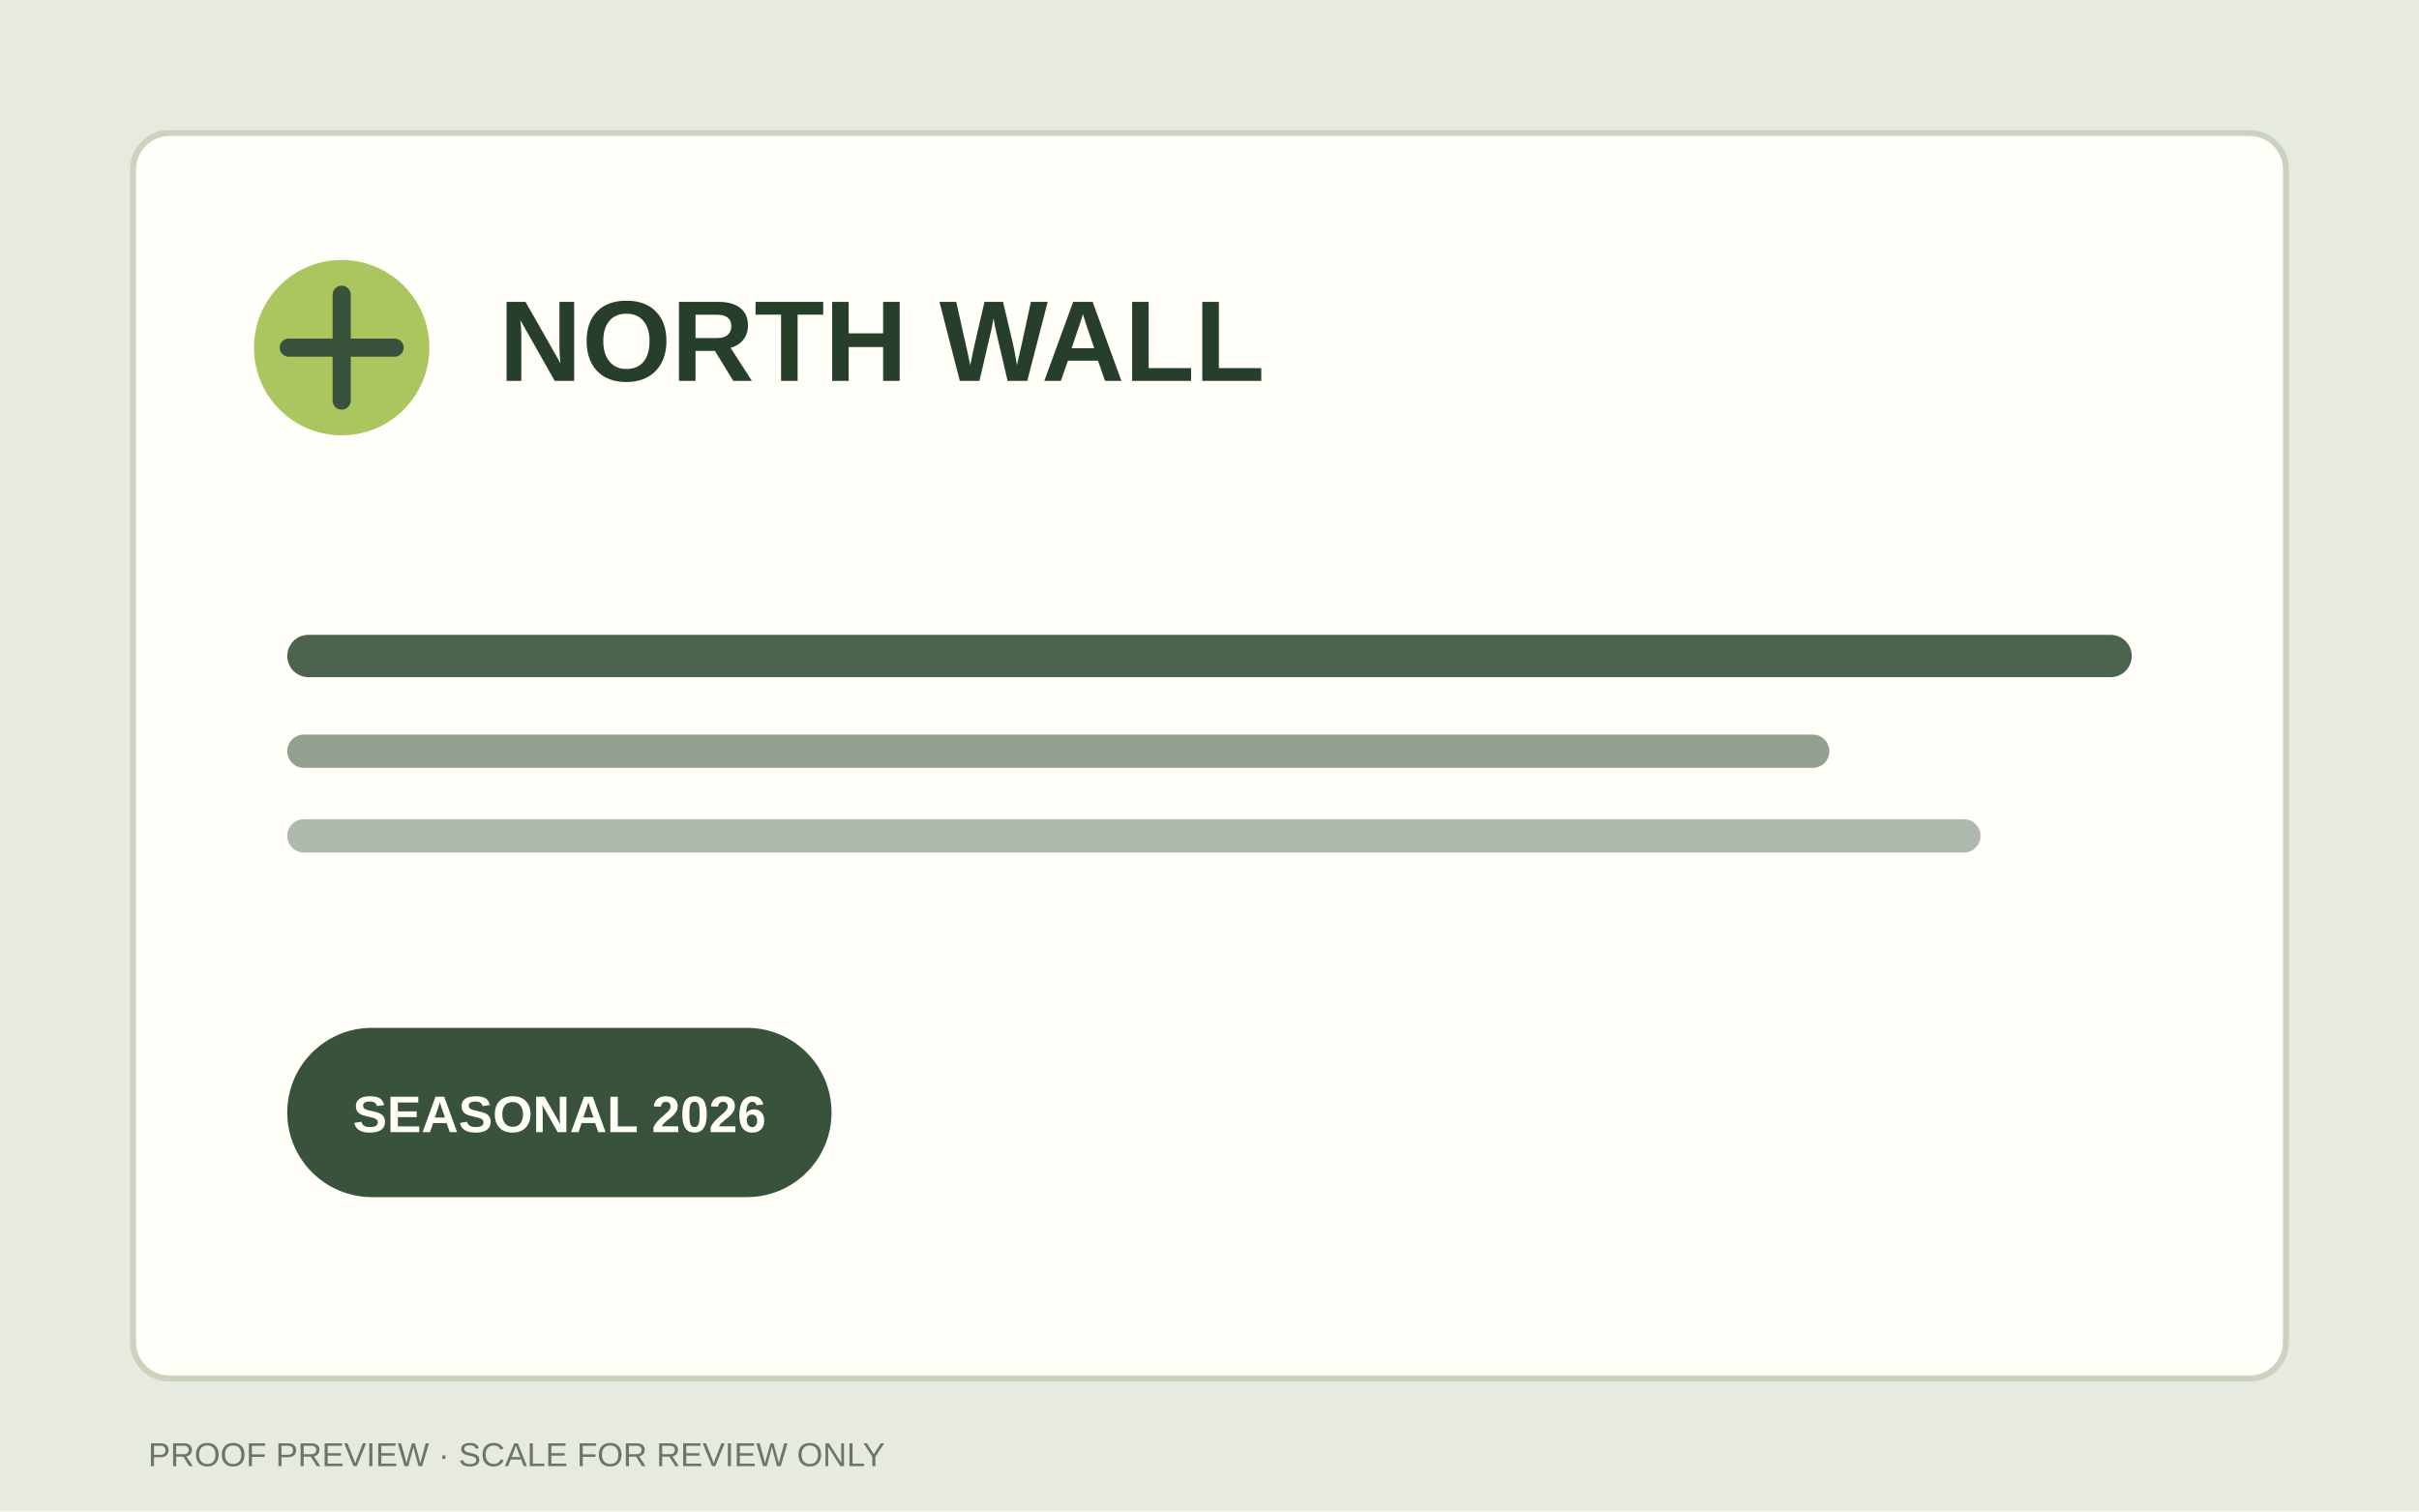
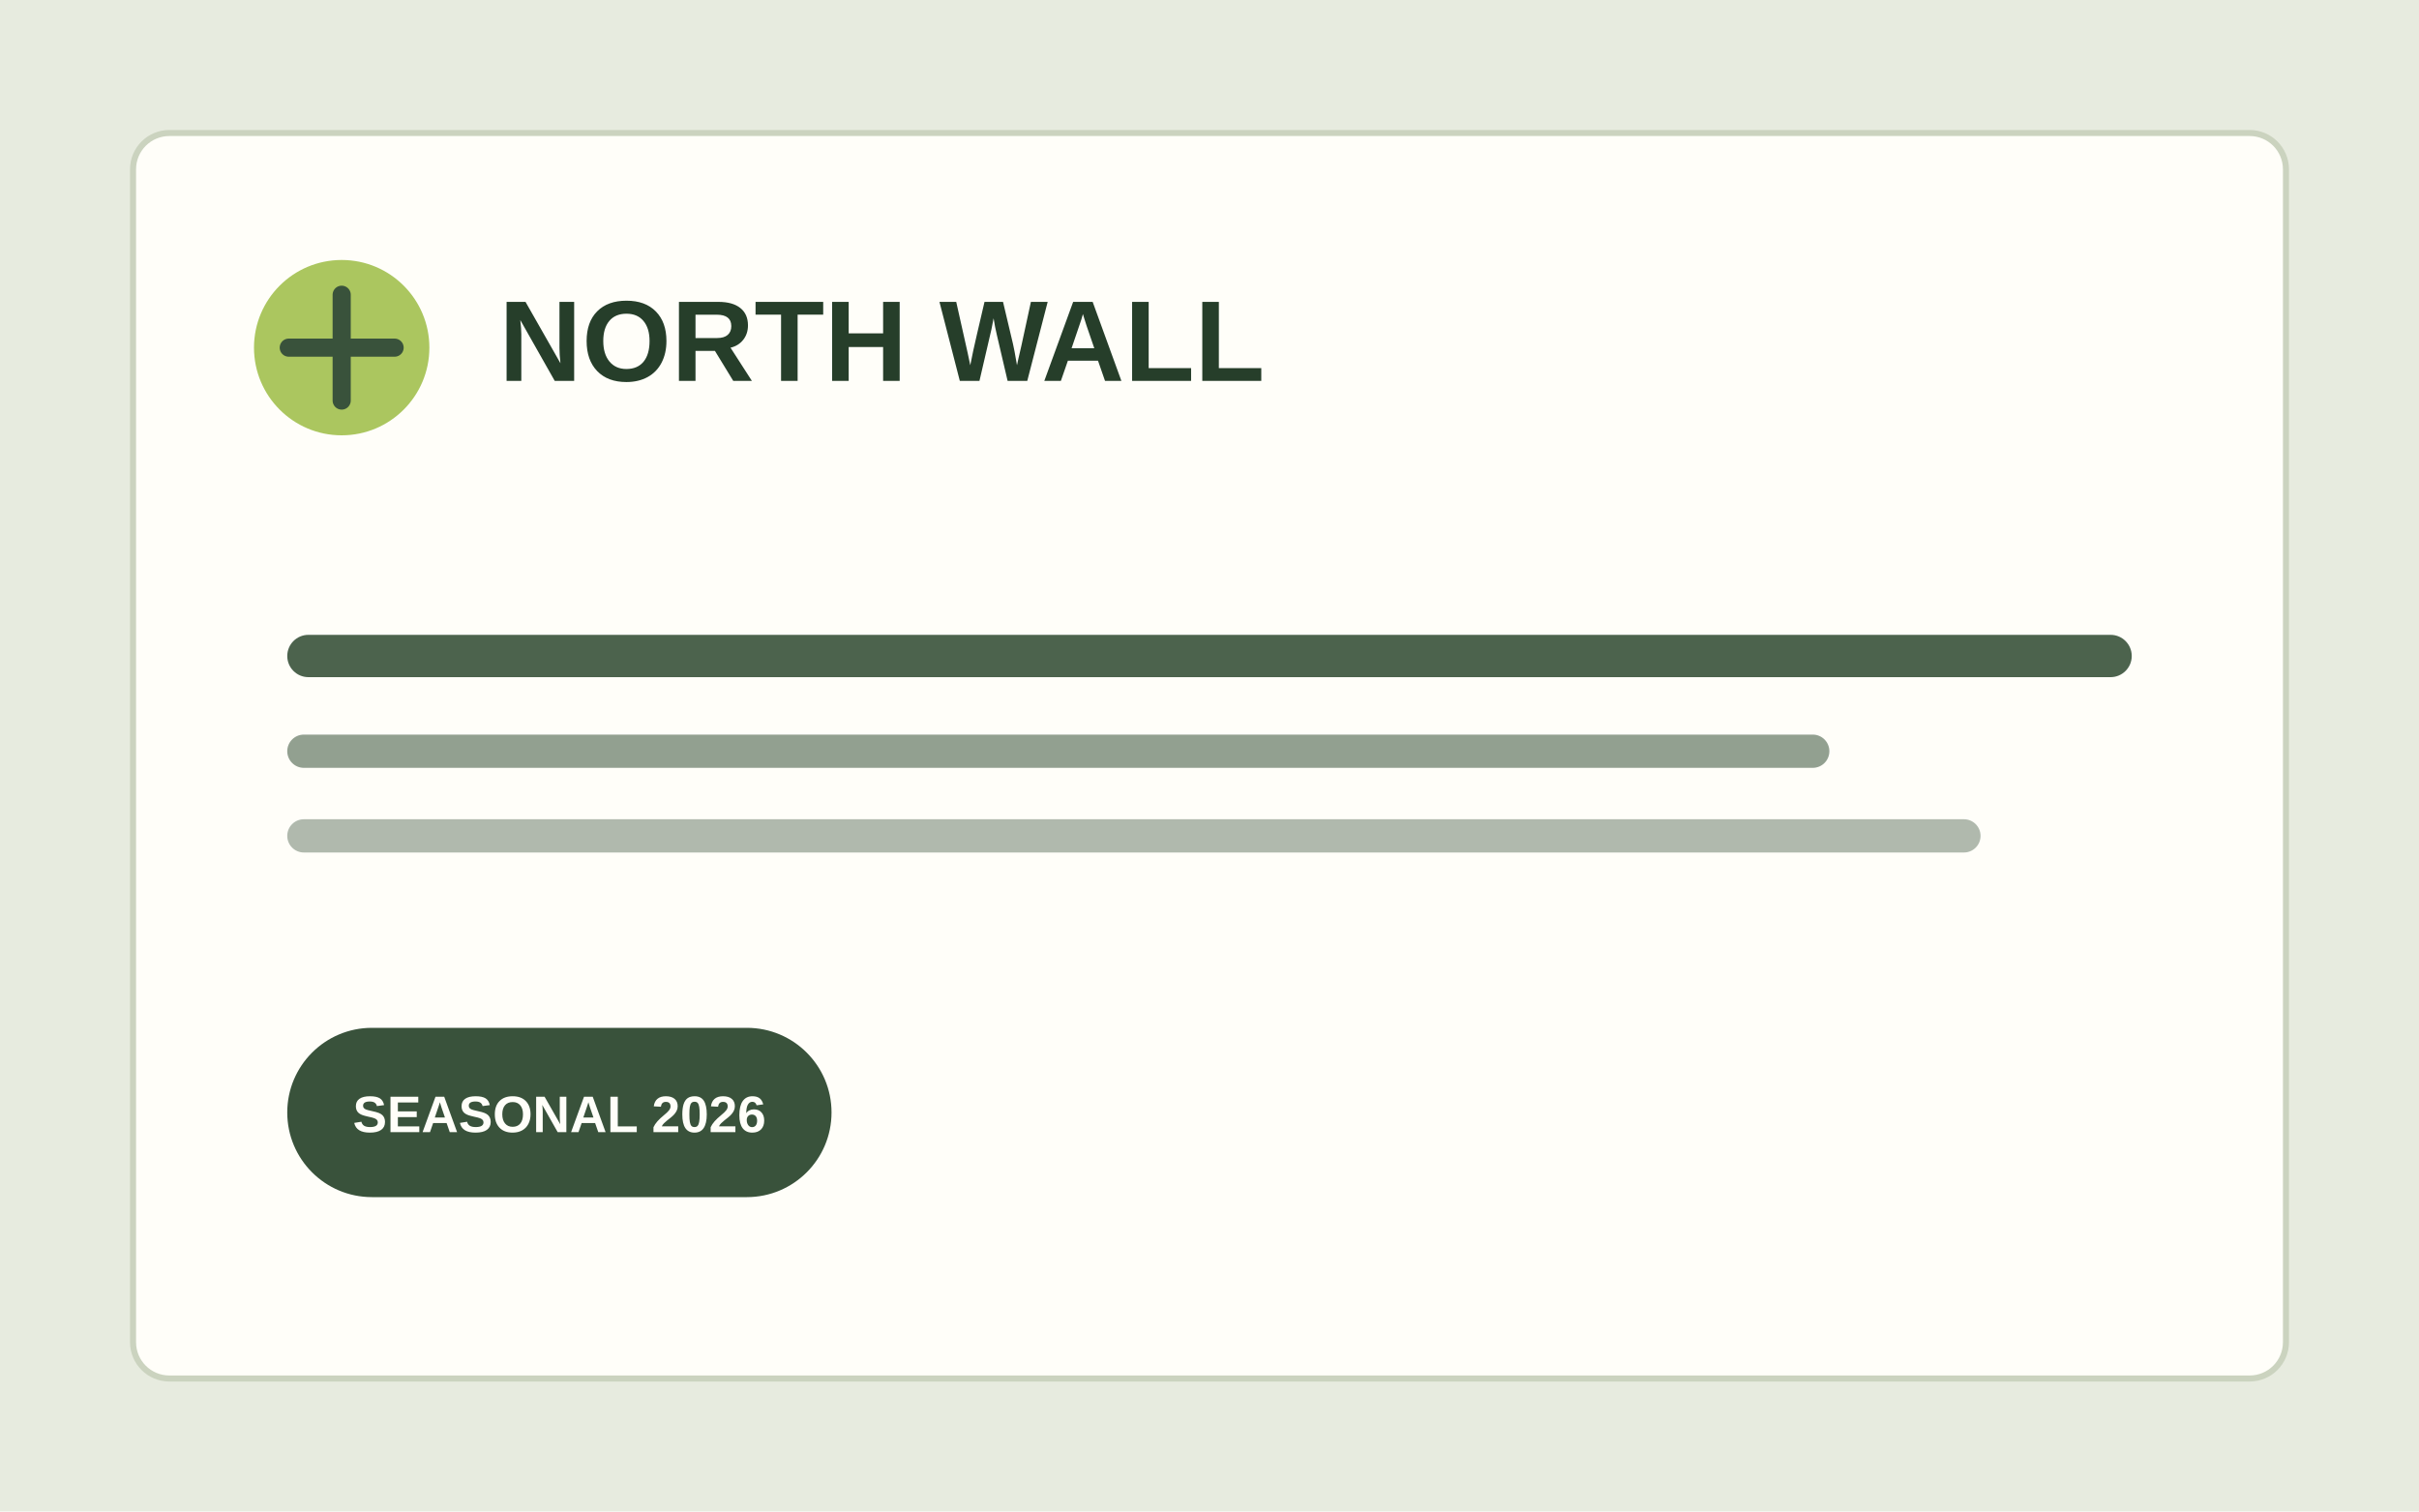
<svg xmlns="http://www.w3.org/2000/svg" viewBox="0 0 1600 1000" role="img" aria-labelledby="title desc">
  <rect width="1600" height="1000" fill="#e7ebdf" />
  <rect x="88" y="88" width="1424" height="824" rx="24" fill="#fffef9" stroke="#cbd3bf" stroke-width="4" />
  <circle cx="226" cy="230" r="58" fill="#abc65f" />
  <path d="M191 230h70M226 195v70" stroke="#39523b" stroke-width="12" stroke-linecap="round" />
  <text x="330" y="252" font-family="Arial, sans-serif" font-size="76" font-weight="700" fill="#263e2a">NORTH WALL</text>
-   <text x="98" y="970" font-family="Arial, sans-serif" font-size="22" fill="#6d7569">PROOF PREVIEW · SCALE FOR REVIEW ONLY</text>
  <g fill="#39523b">
    <rect x="190" y="420" width="1220" height="28" rx="14" opacity=".9" />
    <rect x="190" y="486" width="1020" height="22" rx="11" opacity=".55" />
    <rect x="190" y="542" width="1120" height="22" rx="11" opacity=".4" />
  </g>
  <rect x="190" y="680" width="360" height="112" rx="56" fill="#39523b" />
  <text x="370" y="749" text-anchor="middle" font-family="Arial, sans-serif" font-size="34" font-weight="700" fill="#fffef9">SEASONAL 2026</text>
</svg>
